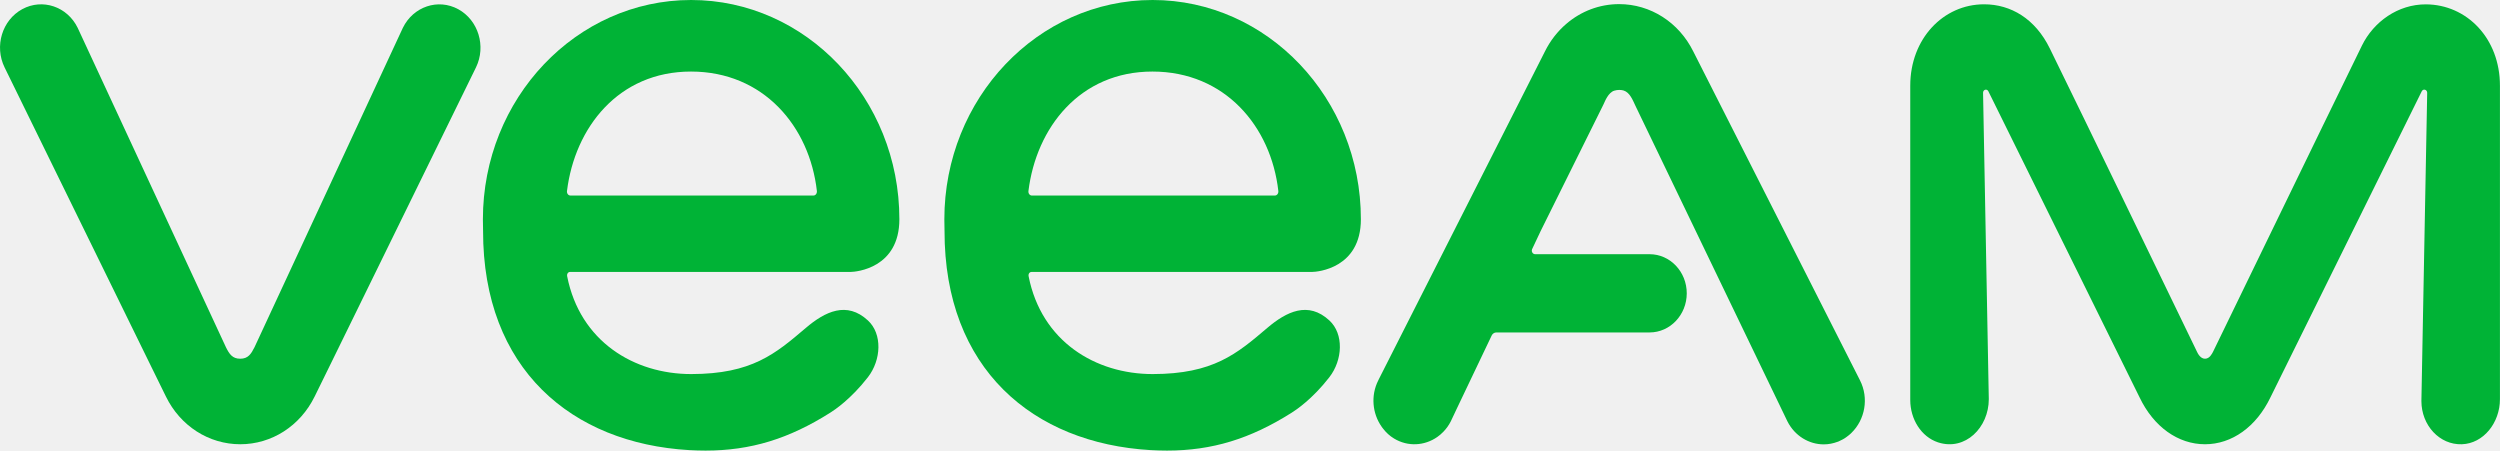
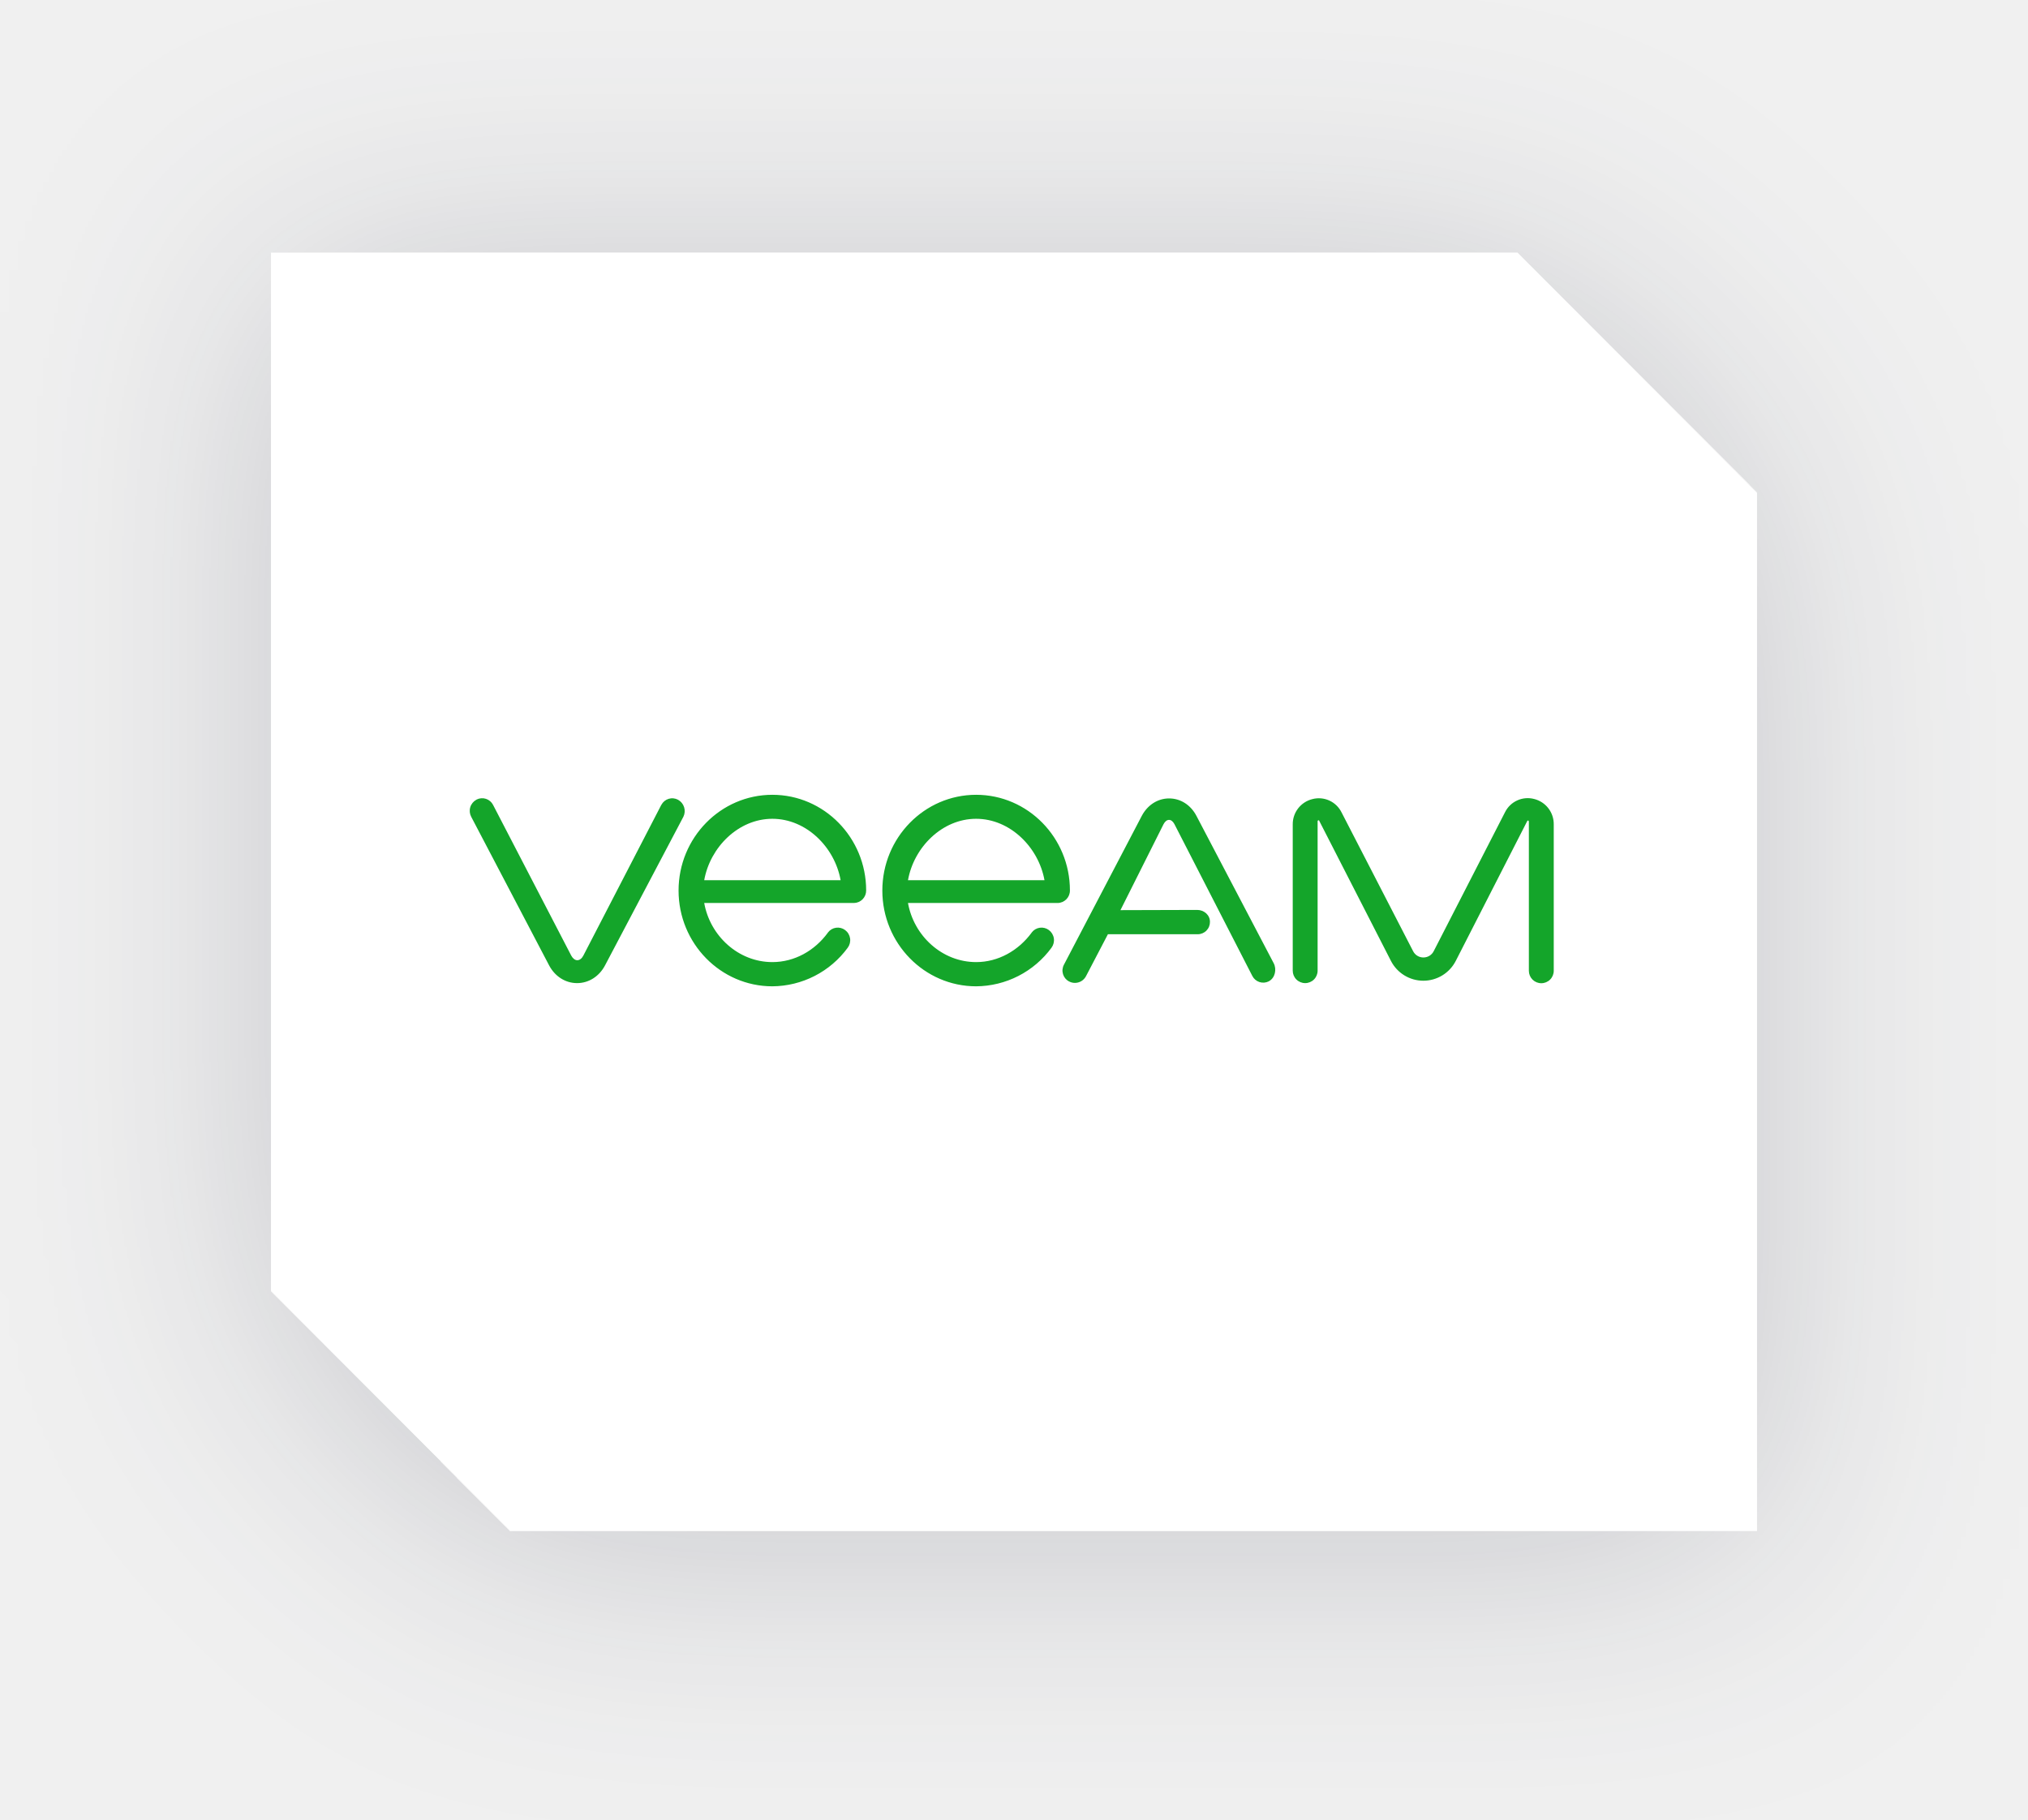
- <svg xmlns="http://www.w3.org/2000/svg" version="1.1" id="Layer_1" x="0px" y="0px" viewBox="0 0 418.57 75.44" style="enable-background:new 0 0 418.57 75.44;" xml:space="preserve">
-   <style type="text/css">
- 	.st0{fill:#00B336;}
- </style>
-   <g>
-     <path class="st0" d="M76.72,1.54c-3.38-1.84-7.53-0.44-9.27,3.12L42.62,58.12l0,0c-0.58,1.15-1.08,1.94-2.4,1.94   c-1.32,0-1.83-0.79-2.4-1.94l0,0L13,4.65C11.26,1.09,7.11-0.3,3.73,1.53c-3.38,1.84-4.7,6.21-2.96,9.76l24.25,49.48l2.76,5.62   c2.41,4.93,7.18,7.99,12.45,7.99c5.26,0,10.03-3.06,12.45-7.99l2.76-5.62l24.25-49.48C81.42,7.75,80.09,3.38,76.72,1.54z" />
-     <path class="st0" d="M406.17,0.73c-4.67-0.02-8.76,2.9-10.72,6.91c-6.31,12.87-24.86,51.16-24.94,51.29   c-0.14,0.24-0.53,1.13-1.33,1.13c-0.75,0-1.19-0.84-1.33-1.14l0,0c-6.15-12.71-18.28-37.81-24.65-50.8c-2.45-5.01-6.56-7.4-11-7.4   c0,0-0.01,0-0.01,0c-6.83,0-12.36,5.77-12.36,13.62v52.63c0,3.2,1.83,6.16,4.64,7.09c4.58,1.5,8.51-2.5,8.51-7.23l-0.96-51.3   c0-0.53,0.64-0.72,0.88-0.26l25.33,51.27c2.35,4.91,6.43,7.84,10.95,7.84c4.51,0,8.59-2.93,10.95-7.84l25.34-51.26   c0.25-0.48,0.91-0.29,0.91,0.27l-0.97,51.59c0,4.08,3.05,7.37,6.78,7.24c3.6-0.12,6.37-3.58,6.37-7.55c0,0,0-39.36,0-52.47   C418.57,6.43,413.02,0.76,406.17,0.73z" />
-     <path class="st0" d="M311.42,63.69L283.51,8.63c-2.42-4.9-7.18-7.94-12.42-7.94c-3.29,0-6.38,1.19-8.83,3.29   c-1.47,1.25-2.71,2.83-3.61,4.66l-27.77,54.8c-0.03,0.06-0.05,0.12-0.08,0.17l-0.04,0.08c-1.29,2.55-0.98,5.55,0.55,7.73   c0.04,0.06,0.08,0.11,0.12,0.17c0.04,0.06,0.09,0.12,0.14,0.18c0.5,0.65,1.1,1.21,1.83,1.65c2.35,1.42,5.13,1.21,7.23-0.25   c0.03-0.02,0.06-0.04,0.08-0.06c0.15-0.11,0.3-0.22,0.44-0.34c0.12-0.1,0.23-0.21,0.34-0.32c0.05-0.05,0.1-0.09,0.15-0.14   c0.5-0.51,0.93-1.1,1.27-1.78l1.03-2.18l5.81-12.18c0.15-0.31,0.45-0.51,0.78-0.51h0h25.65c0,0,0,0,0.01,0   c3.43,0,6.22-2.94,6.22-6.55c0-3.62-2.79-6.55-6.22-6.55h-15.39v0h-3.77c-0.41,0-0.67-0.44-0.52-0.83l1.43-3.03l10.49-21.14   l0.04-0.09c0.02-0.04,0.04-0.08,0.06-0.12c0,0,0,0.01,0,0c0.17-0.35,0.73-1.86,1.75-2.17c0.56-0.17,1.15-0.15,1.55-0.03   c1.06,0.32,1.54,1.63,2,2.59c0,0.01,0,0,0,0l25.44,52.82c1.24,2.44,3.62,3.84,6.08,3.84c0.78,0,1.57-0.15,2.34-0.44   c0.05-0.02,0.1-0.03,0.14-0.05c0.19-0.08,0.37-0.17,0.55-0.27c0.07-0.03,0.14-0.06,0.2-0.1c0.04-0.02,0.07-0.05,0.11-0.07   c0.05-0.03,0.11-0.05,0.16-0.09c0.08-0.05,0.15-0.11,0.23-0.16c0.07-0.05,0.13-0.09,0.19-0.14c0.1-0.08,0.2-0.15,0.3-0.23   c0.11-0.09,0.22-0.19,0.33-0.29c0.03-0.03,0.06-0.05,0.08-0.08C312.26,70.26,312.93,66.67,311.42,63.69z" />
-     <g>
-       <path class="st0" d="M95.45,45.53h46.97c0.89-0.01,8.16-0.6,8.16-8.82C150.59,16.47,134.94,0,115.71,0    C96.49,0,80.85,16.47,80.85,36.72c0,0.46,0.03,1.74,0.03,1.93c-0.03,23.12,14.83,35.56,34.49,36.71c0.94,0.05,1.86,0.08,2.76,0.08    c7.56,0,13.94-1.96,20.87-6.34c0.71-0.44,3.48-2.29,6.31-5.94c2.25-2.9,2.45-7.25,0-9.51c-3.53-3.26-7.16-1.5-10.4,1.26    c-5.09,4.33-9.03,7.71-19.18,7.72c-9.57,0-18.62-5.46-20.77-16.37C94.88,45.88,95.1,45.53,95.45,45.53z M94.93,31.98    c1.31-10.6,8.6-20,20.76-20c12.16,0,19.86,9.21,21.08,20c0.04,0.39-0.21,0.76-0.59,0.76H95.52    C95.14,32.74,94.88,32.38,94.93,31.98z" />
-     </g>
-     <g>
-       <path class="st0" d="M172.72,45.53h46.97c0.89-0.01,8.16-0.6,8.16-8.82C227.85,16.47,212.2,0,192.98,0    c-19.23,0-34.87,16.47-34.87,36.72c0,0.46,0.03,1.74,0.03,1.93c-0.03,23.12,14.83,35.56,34.49,36.71    c0.94,0.05,1.86,0.08,2.76,0.08c7.56,0,13.94-1.96,20.87-6.34c0.71-0.44,3.48-2.29,6.31-5.94c2.25-2.9,2.45-7.25,0-9.51    c-3.53-3.26-7.16-1.5-10.4,1.26c-5.09,4.33-9.03,7.71-19.18,7.72c-9.57,0-18.62-5.46-20.77-16.37    C172.14,45.88,172.36,45.53,172.72,45.53z M172.19,31.98c1.31-10.6,8.6-20,20.76-20c12.16,0,19.86,9.21,21.08,20    c0.04,0.39-0.21,0.76-0.59,0.76h-40.67C172.4,32.74,172.14,32.38,172.19,31.98z" />
-     </g>
+ <svg xmlns="http://www.w3.org/2000/svg" width="449" height="403" viewBox="0 0 449 403" fill="none">
+   <g filter="url(#filter0_d_941_2399)">
+     <path d="M389 339H113.001L60 285.827V56H335.999L389 109.173V339Z" fill="white" />
  </g>
+   <g clip-path="url(#clip0_941_2399)">
+     <path d="M339.662 176.926C338.419 176.599 337.102 176.709 335.931 177.237C334.759 177.765 333.805 178.679 333.227 179.827L317.434 210.61C317.222 211.036 316.896 211.395 316.491 211.645C316.086 211.894 315.618 212.026 315.143 212.023V212.023C314.667 212.026 314.2 211.894 313.795 211.645C313.389 211.395 313.063 211.036 312.851 210.61L297.009 179.875C296.435 178.723 295.483 177.804 294.311 177.271C293.139 176.738 291.82 176.625 290.575 176.951C289.322 177.256 288.209 177.976 287.417 178.993C286.625 180.011 286.2 181.267 286.212 182.556V214.948C286.212 215.678 286.502 216.379 287.019 216.895C287.535 217.412 288.236 217.702 288.966 217.702C289.696 217.702 290.397 217.412 290.914 216.895C291.43 216.379 291.72 215.678 291.72 214.948V181.996C291.72 181.874 291.671 181.728 291.866 181.655C292.061 181.581 292.086 181.776 292.135 181.874L307.953 212.779C308.628 214.101 309.656 215.211 310.923 215.987C312.189 216.762 313.645 217.172 315.13 217.172C316.615 217.172 318.072 216.762 319.338 215.987C320.605 215.211 321.633 214.101 322.308 212.779L338.077 181.923C338.126 181.801 338.199 181.655 338.346 181.703C338.492 181.752 338.492 181.923 338.492 182.044V214.972C338.492 215.703 338.782 216.403 339.298 216.92C339.815 217.436 340.515 217.726 341.246 217.726C341.976 217.726 342.677 217.436 343.193 216.92C343.71 216.403 344 215.703 344 214.972V182.556C344.017 181.266 343.597 180.009 342.81 178.987C342.022 177.965 340.913 177.239 339.662 176.926V176.926ZM150.114 177.097C149.799 176.927 149.453 176.822 149.097 176.787C148.742 176.751 148.382 176.787 148.04 176.891C147.698 176.995 147.38 177.166 147.104 177.394C146.828 177.622 146.6 177.902 146.433 178.218C146.433 178.224 146.431 178.231 146.426 178.235C146.422 178.24 146.415 178.242 146.409 178.242L129.153 211.609C128.812 212.267 128.324 212.632 127.812 212.632C127.301 212.632 126.813 212.243 126.472 211.609L109.167 178.242C108.843 177.604 108.278 177.12 107.598 176.896C106.917 176.672 106.176 176.727 105.536 177.048C105.511 177.072 105.487 177.097 105.462 177.097C104.817 177.447 104.336 178.037 104.121 178.739C103.907 179.441 103.977 180.199 104.317 180.85L121.549 213.729C122.84 216.215 125.18 217.702 127.764 217.702C130.347 217.702 132.687 216.215 133.979 213.729L151.308 180.85C151.628 180.191 151.683 179.434 151.46 178.735C151.238 178.036 150.756 177.45 150.114 177.097V177.097ZM171.001 176C159.546 176 150.235 185.505 150.235 197.204C150.235 208.903 159.546 218.409 171.001 218.409C174.259 218.386 177.466 217.6 180.365 216.114C183.264 214.628 185.775 212.484 187.697 209.854C188.134 209.258 188.317 208.514 188.208 207.784C188.098 207.053 187.704 206.395 187.112 205.954C186.536 205.522 185.812 205.336 185.1 205.437C184.387 205.537 183.743 205.916 183.31 206.491C183.31 206.515 183.285 206.515 183.285 206.539C180.36 210.536 175.9 213.047 171.001 213.047C163.47 213.047 157.206 207.246 155.914 199.959H189.062C189.788 199.948 190.481 199.649 190.988 199.128C191.495 198.607 191.775 197.907 191.767 197.18C191.767 185.505 182.456 176 171.001 176ZM155.914 194.913C157.206 187.626 163.47 181.313 171.001 181.313C178.532 181.313 184.821 187.626 186.112 194.913H155.914ZM216.115 176C204.66 176 195.35 185.505 195.35 197.204C195.35 208.903 204.66 218.409 216.115 218.409C219.373 218.386 222.58 217.6 225.479 216.114C228.378 214.628 230.889 212.484 232.811 209.854C233.248 209.258 233.432 208.514 233.322 207.784C233.213 207.053 232.818 206.395 232.226 205.954C231.65 205.522 230.927 205.336 230.214 205.437C229.501 205.537 228.858 205.916 228.424 206.491C228.424 206.515 228.399 206.515 228.399 206.539C225.45 210.536 220.99 213.047 216.115 213.047C208.584 213.047 202.32 207.246 201.029 199.959H234.176C234.903 199.948 235.595 199.649 236.103 199.128C236.61 198.607 236.89 197.907 236.881 197.18C236.881 185.505 227.571 176 216.115 176ZM201.029 194.913C202.32 187.626 208.584 181.313 216.115 181.313C223.647 181.313 229.935 187.626 231.251 194.913H201.029ZM264.886 180.655C263.618 178.242 261.376 176.804 258.841 176.804C256.306 176.804 254.064 178.267 252.797 180.655L235.565 213.607C235.392 213.925 235.284 214.275 235.246 214.635C235.209 214.995 235.243 215.359 235.348 215.706C235.452 216.053 235.624 216.375 235.854 216.655C236.083 216.935 236.366 217.167 236.686 217.336H236.711C237.107 217.549 237.552 217.658 238.002 217.653C238.506 217.651 238.999 217.512 239.428 217.25C239.858 216.988 240.208 216.613 240.44 216.167L245.29 206.88H265.178C265.537 206.88 265.893 206.808 266.224 206.669C266.555 206.529 266.855 206.326 267.107 206.069C267.359 205.813 267.557 205.509 267.69 205.176C267.824 204.842 267.889 204.486 267.883 204.126C267.883 202.591 266.543 201.494 265.056 201.494L248.068 201.543L257.622 182.483C257.939 181.898 258.354 181.557 258.817 181.557C259.28 181.557 259.694 181.898 260.011 182.483L277.267 216.118C277.592 216.756 278.156 217.24 278.836 217.464C279.517 217.688 280.258 217.633 280.899 217.312C280.923 217.288 280.947 217.288 280.972 217.263C282.312 216.532 282.702 214.631 281.995 213.291L264.886 180.655Z" fill="#14A52A" />
+   </g>
+   <defs>
+     <filter id="filter0_d_941_2399" x="0" y="0" width="449" height="403" filterUnits="userSpaceOnUse" color-interpolation-filters="sRGB">
+       <feFlood flood-opacity="0" result="BackgroundImageFix" />
+       <feColorMatrix in="SourceAlpha" type="matrix" values="0 0 0 0 0 0 0 0 0 0 0 0 0 0 0 0 0 0 127 0" result="hardAlpha" />
+       <feOffset dy="4" />
+       <feGaussianBlur stdDeviation="30" />
+       <feComposite in2="hardAlpha" operator="out" />
+       <feColorMatrix type="matrix" values="0 0 0 0 0.129 0 0 0 0 0.141 0 0 0 0 0.231 0 0 0 0.2 0" />
+       <feBlend mode="normal" in2="BackgroundImageFix" result="effect1_dropShadow_941_2399" />
+       <feBlend mode="normal" in="SourceGraphic" in2="effect1_dropShadow_941_2399" result="shape" />
+     </filter>
+     <clipPath id="clip0_941_2399">
+       <rect width="240" height="42.409" fill="white" transform="translate(104 176)" />
+     </clipPath>
+   </defs>
</svg>
